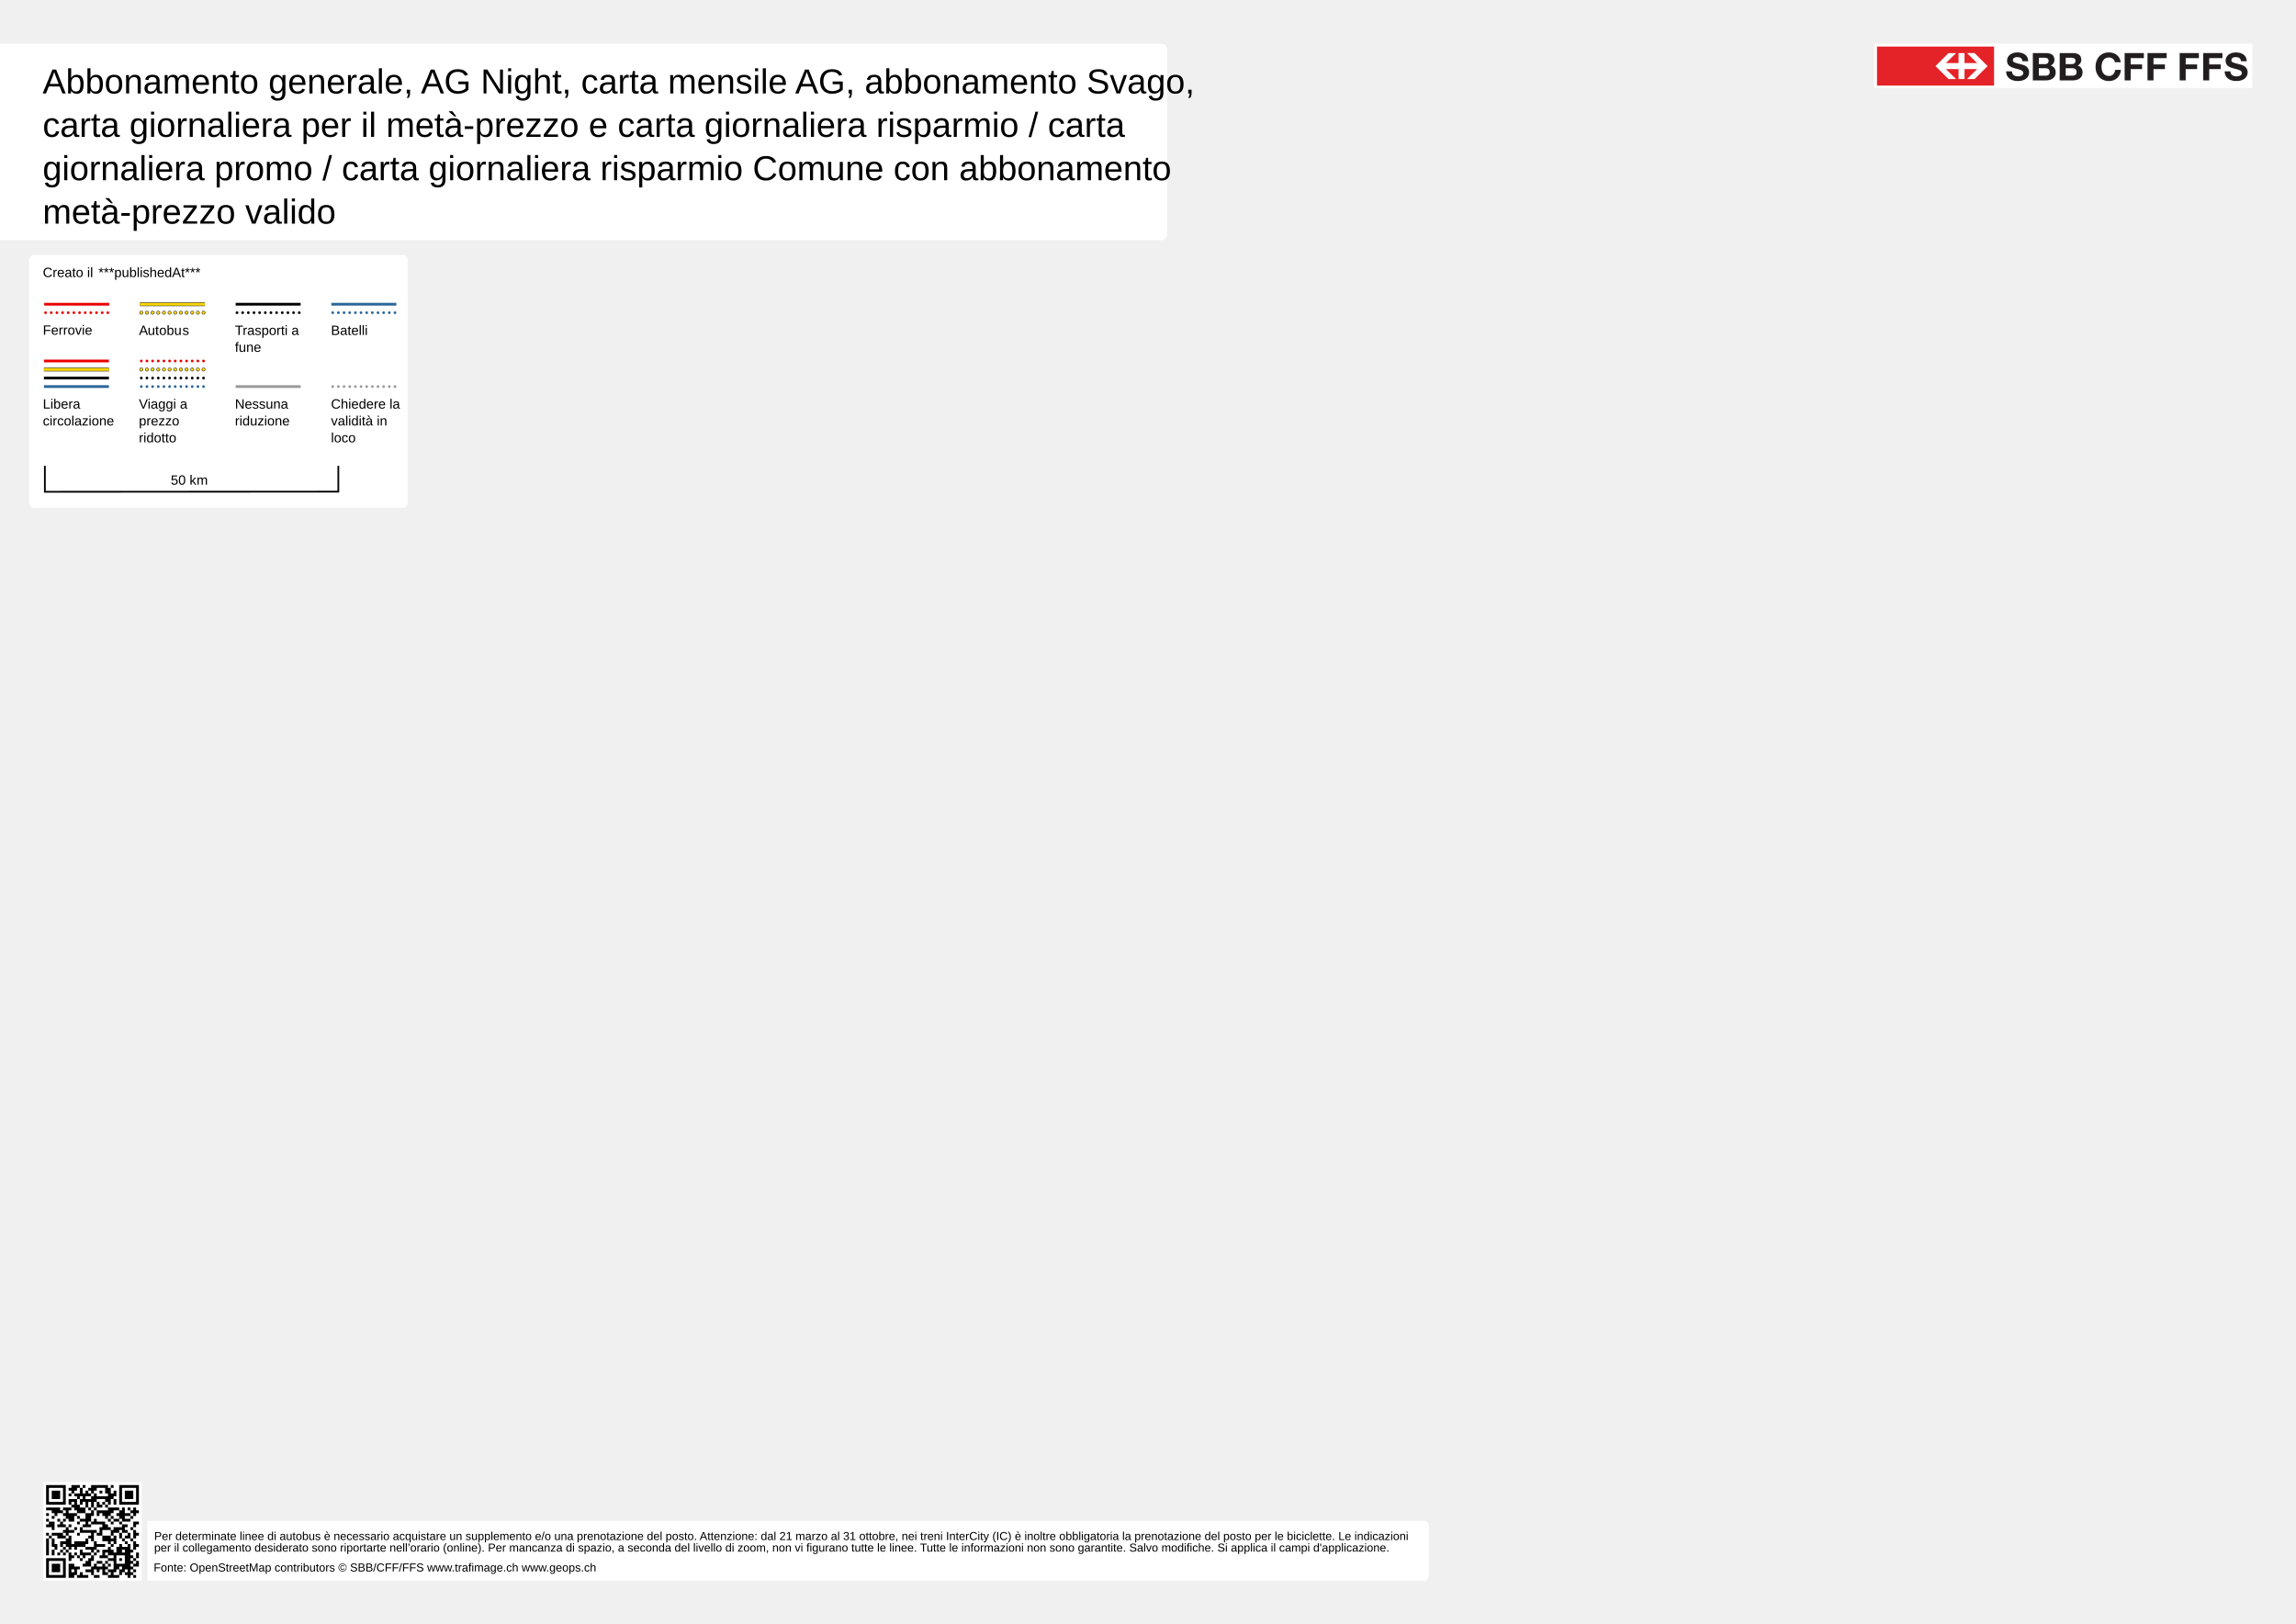
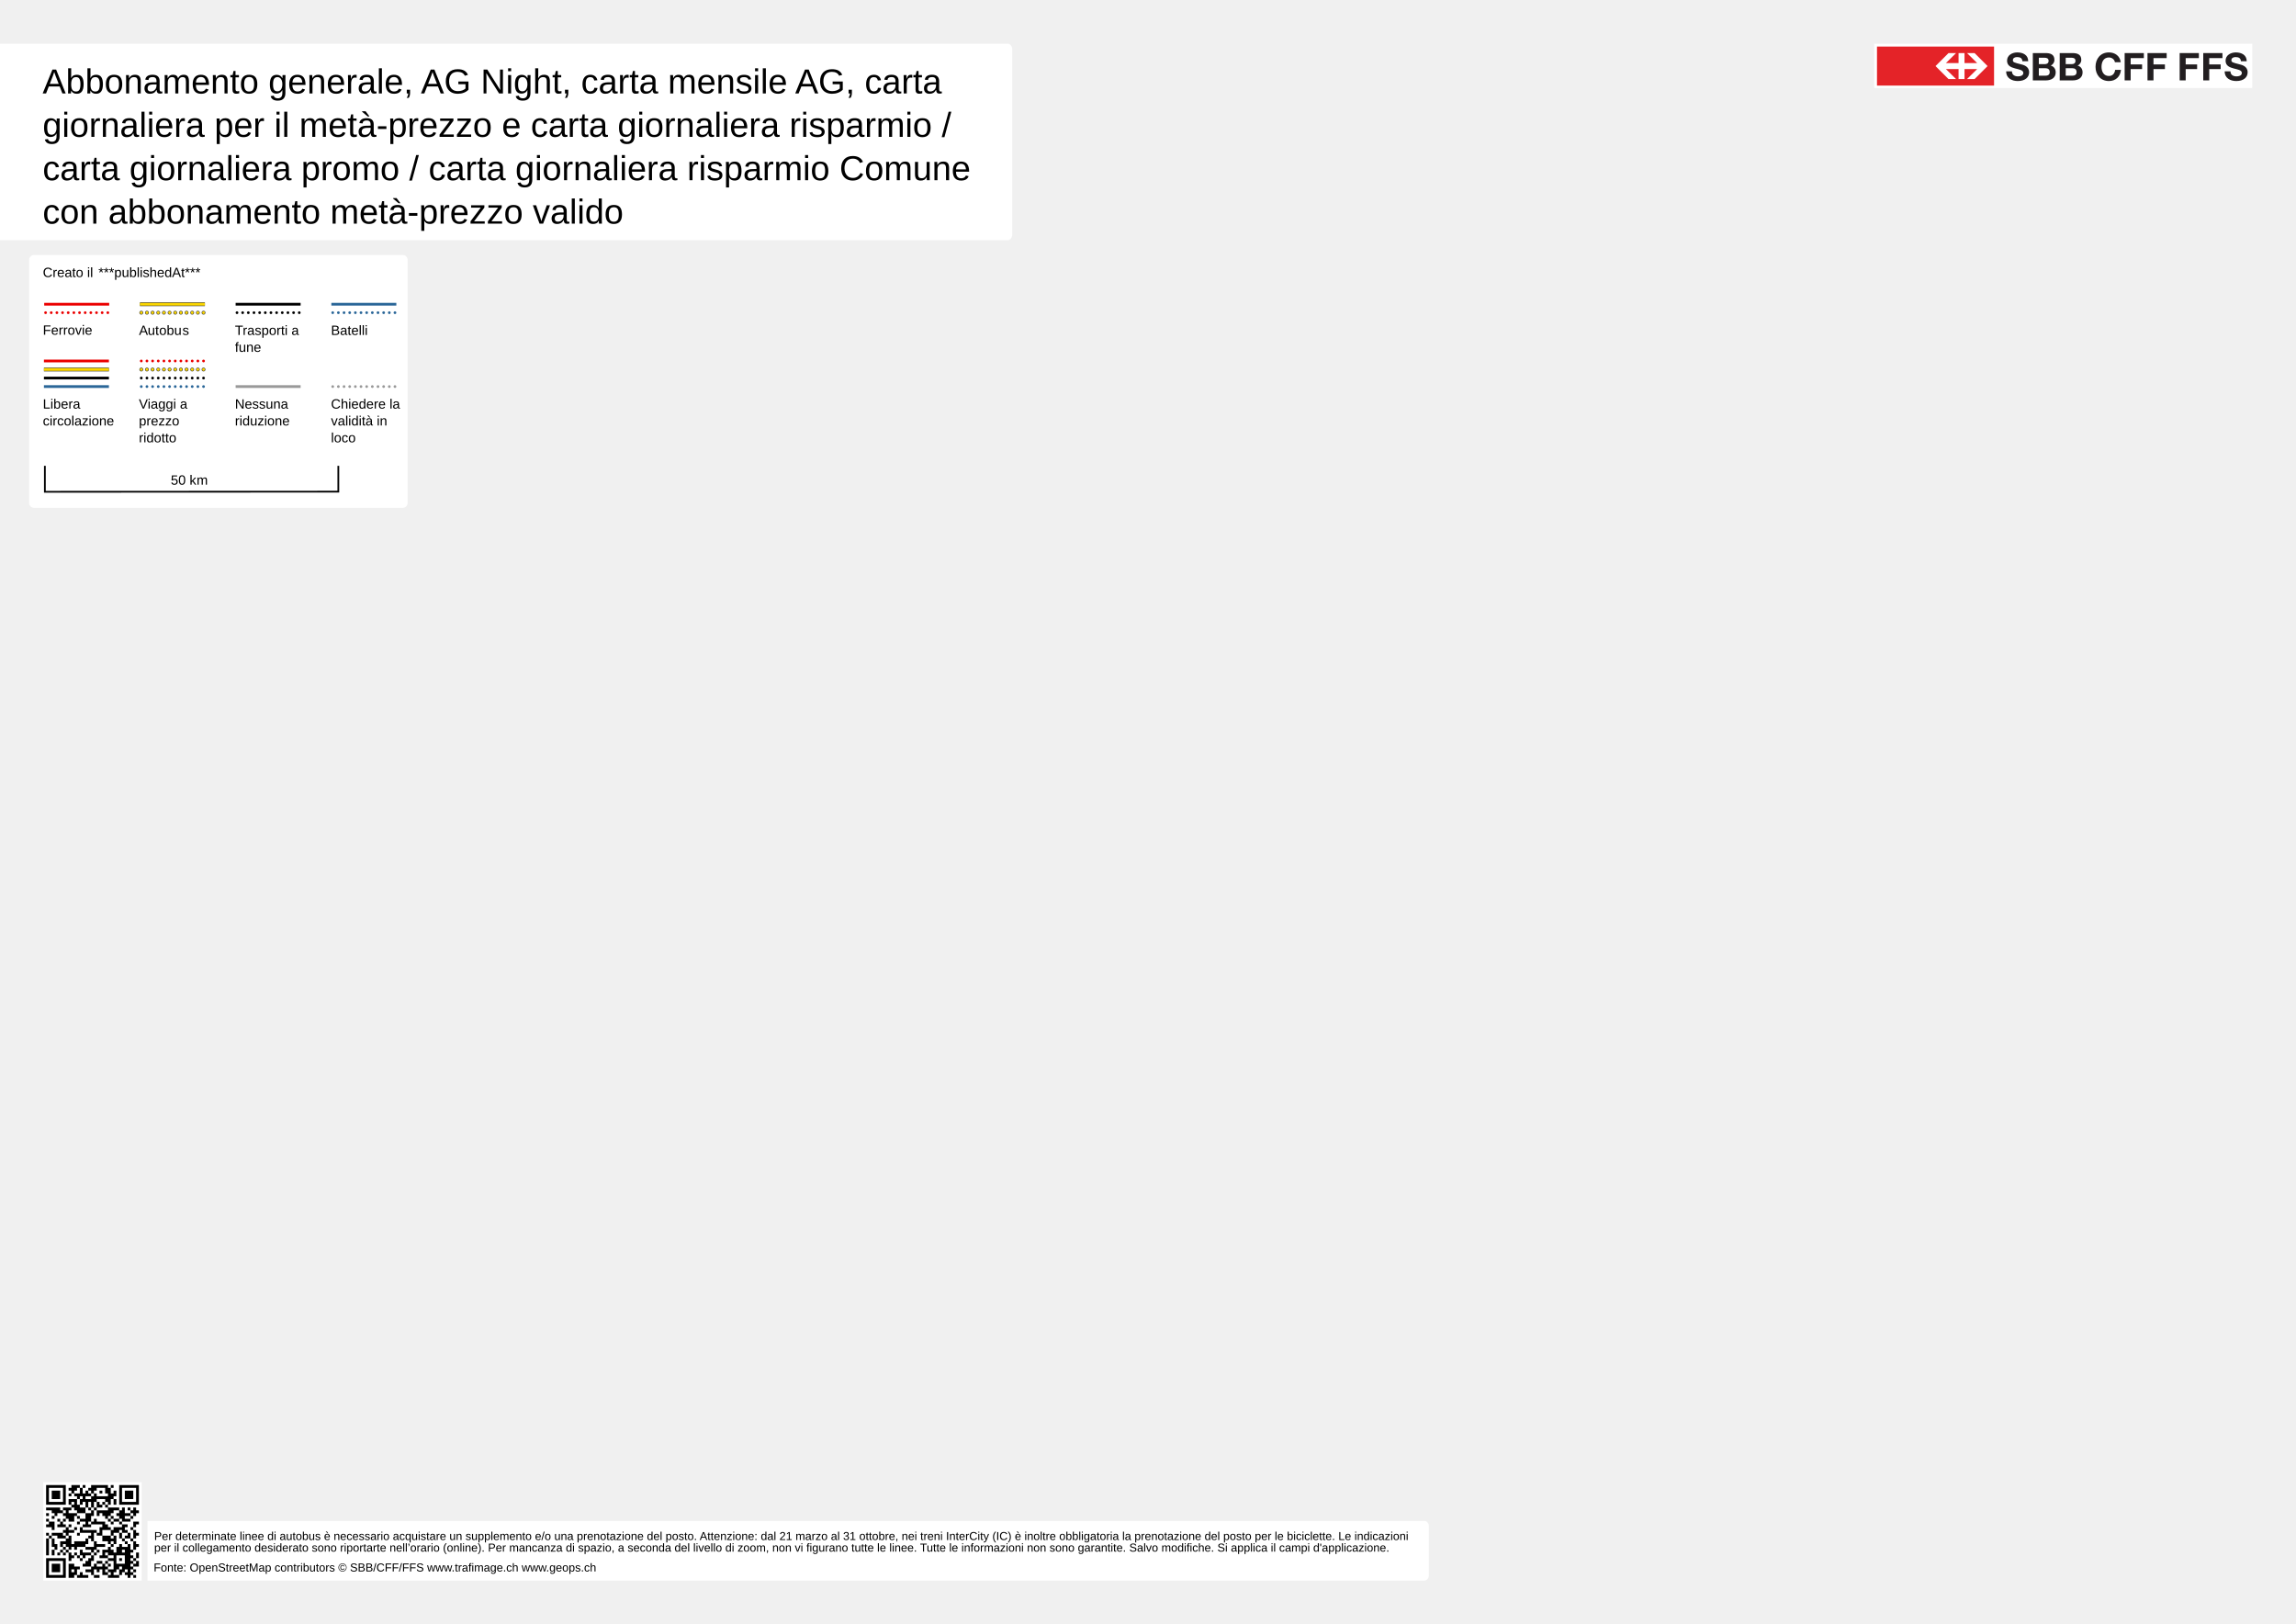
<svg xmlns="http://www.w3.org/2000/svg" id="a3" width="1587.402" height="297mm" version="1.1" viewBox="0 0 1190.551 841.89">
  <path id="rect2" d="M0 0h1190.551v841.89H0z" style="fill:none;stroke-width:0" />
  <g id="rand" transform="translate(1.85 .207)">
    <path id="rect1034" d="M74.627 788.31h662.082c1.3 0 2.353 1.224 2.353 2.735v25.487c0 1.51-1.053 2.736-2.353 2.736H74.627Z" style="fill:#fff;stroke-width:0" />
    <text id="text503" x="77.825" y="814.526" style="font-style:normal;font-variant:normal;font-weight:400;font-stretch:normal;font-size:6px;font-family:SBBWeb-Roman,&quot;SBB Web&quot;,Arial,&quot;SBB Web&quot;;-inkscape-font-specification:&quot;SBBWeb-Roman, SBB Web, Arial, SBB Web, Normal&quot;;font-variant-ligatures:normal;font-variant-caps:normal;font-variant-numeric:normal;font-variant-east-asian:normal">
      <tspan id="tspan7656" x="77.825" y="814.526">Fonte: OpenStreetMap contributors © SBB/CFF/FFS www.traﬁmage.ch www.geops.ch</tspan>
    </text>
    <text xml:space="preserve" id="text105827" x="78.083" y="798.215" style="font-style:normal;font-variant:normal;font-weight:400;font-stretch:normal;font-size:6px;line-height:1;font-family:SBBWeb-Roman,&quot;SBB Web&quot;,Arial,&quot;SBB Web&quot;;-inkscape-font-specification:&quot;SBBWeb-Roman, SBB Web, Arial, SBB Web, Normal&quot;;font-variant-ligatures:normal;font-variant-caps:normal;font-variant-numeric:normal;font-variant-east-asian:normal">
      <tspan id="tspan7630" x="78.083" y="798.215">Per determinate linee di autobus è necessario acquistare un supplemento e/o una prenotazione del posto. Attenzione: dal 21 marzo al 31 ottobre, nei treni InterCity (IC) è inoltre obbligatoria la prenotazione del posto per le biciclette. Le indicazioni</tspan>
      <tspan id="tspan7632" x="78.083" y="804.215">per il collegamento desiderato sono riportarte nell’orario (online). Per mancanza di spazio, a seconda del livello di zoom, non vi figurano tutte le linee. Tutte le informazioni non sono garantite. Salvo modifiche. Si applica il campi d'applicazione.</tspan>
    </text>
  </g>
  <g id="qr-code">
    <path id="rect23865" d="M22.453 768.451h51.024v51.024H22.453Z" style="fill:#fff;stroke-width:0" />
    <path id="path7664" d="M23.91 769.91h1.458v1.458H23.91Zm1.458 0h1.458v1.458h-1.458zm1.458 0h1.457v1.458h-1.457zm1.457 0h1.458v1.458h-1.458zm1.458 0H31.2v1.458h-1.46zm1.458 0h1.458v1.458h-1.458zm1.458 0h1.458v1.458h-1.458zm4.373 0h1.458v1.458H37.03zm1.458 0h1.458v1.458h-1.458zm1.458 0h1.457v1.458h-1.457zm2.915 0h1.458v1.458h-1.458zm4.374 0h1.457v1.458h-1.457zm1.457 0h1.458v1.458h-1.458zm1.458 0h1.458v1.458H50.15zm1.458 0h1.458v1.458h-1.458zm1.458 0h1.458v1.458h-1.458zm1.458 0h1.457v1.458h-1.457zm2.915 0h1.458v1.458h-1.458zm4.373 0h1.458v1.458h-1.458zm1.458 0h1.458v1.458H63.27zm1.458 0h1.458v1.458h-1.458Zm1.458 0h1.458v1.458h-1.458zm1.458 0H69.1v1.458h-1.457zm1.457 0h1.458v1.458h-1.458zm1.458 0h1.458v1.458h-1.458Zm-46.649 1.458h1.458v1.458H23.91Zm8.747 0h1.458v1.458h-1.458zm2.915 0h1.458v1.458h-1.458zm1.458 0h1.458v1.458H37.03zm1.458 0h1.458v1.458h-1.458zm2.915 0h1.458v1.458h-1.458zm4.374 0h1.458v1.458h-1.458zm1.458 0h1.457v1.458h-1.457zm1.457 0h1.458v1.458h-1.458zm5.832 0h1.457v1.458h-1.457zm1.457 0h1.458v1.458h-1.458zm5.831 0h1.458v1.458h-1.458zm8.747 0h1.458v1.458h-1.458Zm-46.649 1.458h1.458v1.457H23.91Zm2.916 0h1.457v1.457h-1.457zm1.457 0h1.458v1.457h-1.458zm1.458 0H31.2v1.457h-1.46zm2.916 0h1.458v1.457h-1.458zm4.373 0h1.458v1.457H37.03zm4.373 0h1.458v1.457h-1.458zm2.916 0h1.458v1.457h-1.458zm2.916 0h1.457v1.457h-1.457zm4.373 0h1.458v1.457h-1.458zm2.916 0h1.457v1.457h-1.457zm1.457 0h1.458v1.457h-1.458zm2.916 0h1.458v1.457h-1.458zm2.915 0h1.458v1.457h-1.458zm2.916 0h1.458v1.457h-1.458Zm1.458 0h1.458v1.457h-1.458zm1.458 0H69.1v1.457h-1.457zm2.915 0h1.458v1.457h-1.458Zm-46.649 1.457h1.458v1.458H23.91Zm2.916 0h1.457v1.458h-1.457zm1.457 0h1.458v1.458h-1.458zm1.458 0H31.2v1.458h-1.46zm2.916 0h1.458v1.458h-1.458zm2.915 0h1.458v1.458h-1.458zm2.916 0h1.458v1.458h-1.458zm1.458 0h1.457v1.458h-1.457zm1.457 0h1.458v1.458h-1.458zm1.458 0h1.458v1.458h-1.458zm1.458 0h1.458v1.458h-1.458zm1.458 0h1.458v1.458h-1.458zm2.915 0h1.458v1.458h-1.458zm7.29 0h1.457v1.458h-1.458zm1.457 0h1.458v1.458h-1.458zm1.458 0h1.458v1.458h-1.458zm2.915 0h1.458v1.458h-1.458zm2.916 0h1.458v1.458h-1.458Zm1.458 0h1.458v1.458h-1.458zm1.458 0H69.1v1.458h-1.457zm2.915 0h1.458v1.458h-1.458Zm-46.649 1.458h1.458v1.458H23.91Zm2.916 0h1.457v1.458h-1.457zm1.457 0h1.458v1.458h-1.458zm1.458 0H31.2v1.458h-1.46zm2.916 0h1.458v1.458h-1.458zm7.289 0h1.457v1.458h-1.457zm2.915 0h1.458v1.458h-1.458zm4.374 0h1.457v1.458h-1.457zm1.457 0h1.458v1.458h-1.458zm1.458 0h1.458v1.458H50.15zm1.458 0h1.458v1.458h-1.458zm1.458 0h1.458v1.458h-1.458zm1.458 0h1.457v1.458h-1.457zm1.457 0h1.458v1.458h-1.458zm1.458 0h1.458v1.458h-1.458zm4.373 0h1.458v1.458h-1.458zm2.916 0h1.458v1.458h-1.458Zm1.458 0h1.458v1.458h-1.458zm1.458 0H69.1v1.458h-1.457zm2.915 0h1.458v1.458h-1.458ZM23.91 777.2h1.458v1.458H23.91Zm8.747 0h1.458v1.458h-1.458zm2.915 0h1.458v1.458h-1.458zm1.458 0h1.458v1.458H37.03zm1.458 0h1.458v1.458h-1.458zm2.915 0h1.458v1.458h-1.458zm1.458 0h1.458v1.458h-1.458zm1.458 0h1.458v1.458h-1.458zm1.458 0h1.458v1.458h-1.458zm1.458 0h1.457v1.458h-1.457zm1.457 0h1.458v1.458h-1.458zm5.832 0h1.457v1.458h-1.457zm1.457 0h1.458v1.458h-1.458zm2.916 0h1.458v1.458h-1.458zm2.915 0h1.458v1.458h-1.458zm8.747 0h1.458v1.458h-1.458Zm-46.649 1.458h1.458v1.458H23.91Zm1.458 0h1.458v1.458h-1.458zm1.458 0h1.457v1.458h-1.457zm1.457 0h1.458v1.458h-1.458zm1.458 0H31.2v1.458h-1.46zm1.458 0h1.458v1.458h-1.458zm1.458 0h1.458v1.458h-1.458zm2.915 0h1.458v1.458h-1.458zm2.916 0h1.458v1.458h-1.458zm2.915 0h1.458v1.458h-1.458zm2.916 0h1.458v1.458h-1.458zm2.916 0h1.457v1.458h-1.457zm2.915 0h1.458v1.458H50.15zm2.916 0h1.458v1.458h-1.458zm2.915 0h1.458v1.458h-1.458zm2.916 0h1.458v1.458h-1.458zm2.915 0h1.458v1.458h-1.458zm1.458 0h1.458v1.458H63.27zm1.458 0h1.458v1.458h-1.458Zm1.458 0h1.458v1.458h-1.458zm1.458 0H69.1v1.458h-1.457zm1.457 0h1.458v1.458h-1.458zm1.458 0h1.458v1.458h-1.458zm-33.529 1.458h1.458v1.457H37.03zm1.458 0h1.458v1.457h-1.458zm1.458 0h1.457v1.457h-1.457zm4.373 0h1.458v1.457h-1.458zm2.916 0h1.457v1.457h-1.457zm2.915 0h1.458v1.457H50.15zm1.458 0h1.458v1.457h-1.458zm2.916 0h1.457v1.457h-1.457Zm-30.614 1.457h1.458v1.458H23.91Zm1.458 0h1.458v1.458h-1.458zm1.458 0h1.457v1.458h-1.457zm1.457 0h1.458v1.458h-1.458zm1.458 0H31.2v1.458h-1.46zm2.916 0h1.458v1.458h-1.458zm1.458 0h1.457v1.458h-1.457zm1.457 0h1.458v1.458h-1.458zm2.916 0h1.458v1.458h-1.458zm1.458 0h1.457v1.458h-1.457zm1.457 0h1.458v1.458h-1.458zm1.458 0h1.458v1.458h-1.458zm2.916 0h1.458v1.458h-1.458zm2.915 0h1.458v1.458h-1.458zm7.29 0h1.457v1.458h-1.458zm1.457 0h1.458v1.458h-1.458zm1.458 0h1.458v1.458h-1.458zm1.458 0h1.457v1.458h-1.457zm2.915 0h1.458v1.458H63.27zm2.916 0h1.458v1.458h-1.458zm2.915 0h1.458v1.458h-1.458zm-42.275 1.458h1.457v1.458h-1.457zm1.457 0h1.458v1.458h-1.458zm1.458 0H31.2v1.458h-1.46zm1.458 0h1.458v1.458h-1.458zm2.916 0h1.457v1.458h-1.457zm5.83 0h1.458v1.458h-1.457zm1.458 0h1.458v1.458h-1.458zm1.458 0h1.458v1.458h-1.458zm4.374 0h1.457v1.458h-1.457zm2.915 0h1.458v1.458H50.15zm1.458 0h1.458v1.458h-1.458zm1.458 0h1.458v1.458h-1.458zm1.458 0h1.457v1.458h-1.457zm1.457 0h1.458v1.458h-1.458zm1.458 0h1.458v1.458h-1.458zm4.373 0h1.458v1.458h-1.458zm1.458 0h1.458v1.458H63.27zm4.374 0H69.1v1.458h-1.457zm1.457 0h1.458v1.458h-1.458zm1.458 0h1.458v1.458h-1.458Zm-46.649 1.458h1.458v1.458H23.91Zm4.373 0h1.458v1.458h-1.458zm4.374 0h1.458v1.458h-1.458zm1.458 0h1.457v1.458h-1.457zm1.457 0h1.458v1.458h-1.458zm1.458 0h1.458v1.458H37.03zm1.458 0h1.458v1.458h-1.458zm5.831 0h1.458v1.458h-1.458zm1.458 0h1.458v1.458h-1.458zm1.458 0h1.457v1.458h-1.457zm2.915 0h1.458v1.458H50.15zm2.916 0h1.458v1.458h-1.458zm1.458 0h1.457v1.458h-1.457zm1.457 0h1.458v1.458h-1.458zm4.374 0h1.457v1.458h-1.457zm1.457 0h1.458v1.458h-1.458zm1.458 0h1.458v1.458H63.27zm1.458 0h1.458v1.458h-1.458Zm1.458 0h1.458v1.458h-1.458zm2.915 0h1.458v1.458h-1.458zm-42.275 1.458h1.457v1.457h-1.457zm7.289 0h1.457v1.457h-1.457zm1.457 0h1.458v1.457h-1.458zm1.458 0h1.458v1.457H37.03zm2.916 0h1.457v1.457h-1.457zm4.373 0h1.458v1.457h-1.458zm1.458 0h1.458v1.457h-1.458zm8.747 0h1.457v1.457h-1.457zm2.915 0h1.458v1.457h-1.458zm4.373 0h1.458v1.457h-1.458zm1.458 0h1.458v1.457H63.27zm4.374 0H69.1v1.457h-1.457Zm-43.734 1.457h1.458v1.458H23.91Zm5.831 0H31.2v1.458h-1.46zm2.916 0h1.458v1.458h-1.458zm2.915 0h1.458v1.458h-1.458zm1.458 0h1.458v1.458H37.03zm4.373 0h1.458v1.458h-1.458zm1.458 0h1.458v1.458h-1.458zm1.458 0h1.458v1.458h-1.458zm1.458 0h1.458v1.458h-1.458zm2.915 0h1.458v1.458h-1.458zm7.29 0h1.457v1.458h-1.458zm2.915 0h1.458v1.458h-1.458zm1.458 0h1.457v1.458h-1.457zm2.915 0h1.458v1.458H63.27zm1.458 0h1.458v1.458h-1.458Zm1.458 0h1.458v1.458h-1.458zm-40.818 1.458h1.458v1.458h-1.458zm1.458 0h1.457v1.458h-1.457zm4.373 0h1.458v1.458h-1.458zm8.747 0h1.457v1.458h-1.457zm4.373 0h1.458v1.458h-1.458zm2.916 0h1.457v1.458h-1.457zm1.457 0h1.458v1.458h-1.458zm1.458 0h1.458v1.458H50.15zm1.458 0h1.458v1.458h-1.458zm1.458 0h1.458v1.458h-1.458zm4.373 0h1.458v1.458h-1.458zm4.373 0h1.458v1.458h-1.458zm7.29 0h1.457v1.458h-1.458zm1.457 0h1.458v1.458h-1.458ZM23.91 790.32h1.458v1.458H23.91Zm1.458 0h1.458v1.458h-1.458zm1.458 0h1.457v1.458h-1.457zm2.915 0H31.2v1.458h-1.46zm1.458 0h1.458v1.458h-1.458zm1.458 0h1.458v1.458h-1.458zm2.915 0h1.458v1.458h-1.458zm7.29 0h1.457v1.458h-1.458zm1.457 0h1.458v1.458h-1.458zm1.458 0h1.458v1.458h-1.458zm7.289 0h1.458v1.458h-1.458zm1.458 0h1.457v1.458h-1.457zm8.746 0h1.458v1.458H63.27zm1.458 0h1.458v1.458h-1.458Zm4.373 0h1.458v1.458h-1.458zm-42.275 1.458h1.457v1.458h-1.457zm7.289 0h1.457v1.458h-1.457zm4.373 0h1.458v1.458h-1.458zm2.915 0h1.458v1.458h-1.458zm10.205 0h1.458v1.458h-1.458zm1.458 0h1.458v1.458h-1.458zm1.458 0h1.457v1.458h-1.457zm1.457 0h1.458v1.458h-1.458zm2.916 0h1.458v1.458h-1.458zm1.458 0h1.457v1.458h-1.457zm1.457 0h1.458v1.458h-1.458zm1.458 0h1.458v1.458H63.27zm4.374 0H69.1v1.458h-1.457zm-34.987 1.458h1.458v1.457h-1.458zm1.458 0h1.457v1.457h-1.457zm1.457 0h1.458v1.457h-1.458zm1.458 0h1.458v1.457H37.03zm4.373 0h1.458v1.457h-1.458zm1.458 0h1.458v1.457h-1.458zm1.458 0h1.458v1.457h-1.458zm1.458 0h1.458v1.457h-1.458zm1.458 0h1.457v1.457h-1.457zm1.457 0h1.458v1.457h-1.458zm2.916 0h1.458v1.457h-1.458zm5.831 0h1.458v1.457h-1.458zm1.458 0h1.458v1.457h-1.458zm1.458 0h1.457v1.457h-1.457zm2.915 0h1.458v1.457H63.27zm1.458 0h1.458v1.457h-1.458Zm4.373 0h1.458v1.457h-1.458Zm-45.191 1.457h1.458v1.458H23.91Zm2.916 0h1.457v1.458h-1.457zm1.457 0h1.458v1.458h-1.458zm1.458 0H31.2v1.458h-1.46zm1.458 0h1.458v1.458h-1.458zm2.916 0h1.457v1.458h-1.457zm5.83 0h1.458v1.458h-1.457zm7.29 0h1.457v1.458h-1.457zm2.915 0h1.458v1.458H50.15zm1.458 0h1.458v1.458h-1.458zm5.831 0h1.458v1.458h-1.458zm4.373 0h1.458v1.458h-1.458zm4.374 0h1.458v1.458h-1.458zm2.915 0h1.458v1.458h-1.458zm1.458 0h1.458v1.458h-1.458zm-45.191 1.458h1.458v1.458h-1.458zm4.373 0H31.2v1.458h-1.46zm1.458 0h1.458v1.458h-1.458zm1.458 0h1.458v1.458h-1.458zm2.915 0h1.458v1.458h-1.458zm10.205 0h1.458v1.458h-1.458zm1.458 0h1.457v1.458h-1.457zm5.83 0h1.459v1.458h-1.458zm1.459 0h1.457v1.458h-1.457zm1.457 0h1.458v1.458h-1.458zm2.916 0h1.458v1.458h-1.458zm2.915 0h1.458v1.458h-1.458zm2.916 0h1.458v1.458h-1.458Zm1.458 0h1.458v1.458h-1.458zm2.915 0h1.458v1.458h-1.458Zm-45.191 1.458h1.458v1.458H23.91Zm2.916 0h1.457v1.458h-1.457zm7.289 0h1.457v1.458h-1.457zm1.457 0h1.458v1.458h-1.458zm8.747 0h1.458v1.458h-1.458zm2.916 0h1.457v1.458h-1.457zm5.83 0h1.459v1.458h-1.458zm1.459 0h1.457v1.458h-1.457zm1.457 0h1.458v1.458h-1.458zm1.458 0h1.458v1.458h-1.458zm1.458 0h1.458v1.458h-1.458zm4.373 0h1.458v1.458H63.27zm4.374 0H69.1v1.458h-1.457Zm-43.734 1.458h1.458v1.458H23.91Zm2.916 0h1.457v1.458h-1.457zm4.373 0h1.458v1.458h-1.458zm1.458 0h1.458v1.458h-1.458zm1.458 0h1.457v1.458h-1.457zm1.457 0h1.458v1.458h-1.458zm2.916 0h1.458v1.458h-1.458zm1.458 0h1.457v1.458h-1.457zm1.457 0h1.458v1.458h-1.458zm1.458 0h1.458v1.458h-1.458zm1.458 0h1.458v1.458h-1.458zm4.373 0h1.458v1.458h-1.458zm7.29 0h1.457v1.458h-1.458zm2.915 0h1.458v1.458h-1.458zm5.831 0h1.458v1.458h-1.458Zm4.373 0h1.458v1.458h-1.458Zm-45.191 1.458h1.458v1.457H23.91Zm2.916 0h1.457v1.457h-1.457zm1.457 0h1.458v1.457h-1.458zm2.916 0h1.458v1.457h-1.458zm2.916 0h1.457v1.457h-1.457zm1.457 0h1.458v1.457h-1.458zm1.458 0h1.458v1.457H37.03zm1.458 0h1.458v1.457h-1.458zm1.458 0h1.457v1.457h-1.457zm1.457 0h1.458v1.457h-1.458zm1.458 0h1.458v1.457h-1.458zm5.831 0h1.458v1.457h-1.458zm1.458 0h1.458v1.457H50.15zm1.458 0h1.458v1.457h-1.458zm1.458 0h1.458v1.457h-1.458zm4.373 0h1.458v1.457h-1.458zm4.373 0h1.458v1.457h-1.458zm4.374 0h1.458v1.457h-1.458zm2.915 0h1.458v1.457h-1.458zm1.458 0h1.458v1.457h-1.458ZM23.91 801.98h1.458v1.458H23.91Zm4.373 0h1.458v1.458h-1.458zm4.374 0h1.458v1.458h-1.458zm2.915 0h1.458v1.458h-1.458zm2.916 0h1.458v1.458h-1.458zm5.831 0h1.458v1.458h-1.458zm1.458 0h1.458v1.458h-1.458zm1.458 0h1.457v1.458h-1.457zm1.457 0h1.458v1.458h-1.458zm7.29 0h1.457v1.458h-1.458zm4.373 0h1.457v1.458h-1.457zm1.457 0h1.458v1.458h-1.458zm1.458 0h1.458v1.458H63.27zm1.458 0h1.458v1.458h-1.458Zm1.458 0h1.458v1.458h-1.458zm2.915 0h1.458v1.458h-1.458Zm-45.191 1.46h1.458v1.458H23.91Zm2.916 0h1.457v1.458h-1.457zm4.373 0h1.458v1.458h-1.458zm2.916 0h1.457v1.458h-1.457zm7.288 0h1.458v1.458h-1.458zm5.832 0h1.457v1.458h-1.457zm2.915 0h1.458v1.458H50.15zm2.916 0h1.458v1.458h-1.458zm1.458 0h1.457v1.458h-1.457zm1.457 0h1.458v1.458h-1.458zm1.458 0h1.458v1.458h-1.458zm2.916 0h1.457v1.458h-1.457zm1.457 0h1.458v1.458h-1.458zm2.916 0h1.458v1.458h-1.458Zm1.458 0h1.458v1.458h-1.458zm1.458 0H69.1v1.458h-1.457Zm-43.734 1.458h1.458v1.458H23.91Zm2.916 0h1.457v1.458h-1.457zm2.915 0H31.2v1.458h-1.46zm2.916 0h1.458v1.458h-1.458zm2.915 0h1.458v1.458h-1.458zm2.916 0h1.458v1.458h-1.458zm2.915 0h1.458v1.458h-1.458zm1.458 0h1.458v1.458h-1.458zm1.458 0h1.458v1.458h-1.458zm1.458 0h1.458v1.458h-1.458zm2.915 0h1.458v1.458h-1.458zm4.374 0h1.458v1.458h-1.458zm2.915 0h1.458v1.458h-1.458zm1.458 0h1.458v1.458h-1.458zm1.458 0h1.458v1.458h-1.458zm1.458 0h1.457v1.458h-1.457zm1.457 0h1.458v1.458h-1.458zm1.458 0h1.458v1.458H63.27zm1.458 0h1.458v1.458h-1.458Zm1.458 0h1.458v1.458h-1.458zm4.373 0h1.458v1.458h-1.458zm-34.987 1.458h1.458v1.457h-1.458zm1.458 0h1.458v1.457H37.03zm2.916 0h1.457v1.457h-1.457zm2.915 0h1.458v1.457h-1.458zm4.374 0h1.457v1.457h-1.457zm4.373 0h1.458v1.457h-1.458zm1.458 0h1.458v1.457h-1.458zm1.458 0h1.457v1.457h-1.457zm4.373 0h1.458v1.457h-1.458zm5.831 0h1.458v1.457h-1.458Zm1.458 0h1.458v1.457h-1.458zm1.458 0H69.1v1.457h-1.457zm2.915 0h1.458v1.457h-1.458Zm-46.649 1.457h1.458v1.458H23.91Zm1.458 0h1.458v1.458h-1.458zm1.458 0h1.457v1.458h-1.457zm1.457 0h1.458v1.458h-1.458zm1.458 0H31.2v1.458h-1.46zm1.458 0h1.458v1.458h-1.458zm1.458 0h1.458v1.458h-1.458zm2.915 0h1.458v1.458h-1.458zm5.831 0h1.458v1.458h-1.458zm4.374 0h1.458v1.458h-1.458zm1.458 0h1.457v1.458h-1.457zm8.746 0h1.458v1.458h-1.458zm1.458 0h1.458v1.458h-1.458zm1.458 0h1.458v1.458h-1.458zm2.915 0h1.458v1.458h-1.458zm2.916 0h1.458v1.458h-1.458Zm1.458 0h1.458v1.458h-1.458zm2.915 0h1.458v1.458h-1.458ZM23.91 809.27h1.458v1.458H23.91Zm8.747 0h1.458v1.458h-1.458zm11.662 0h1.458v1.458h-1.458zm1.458 0h1.458v1.458h-1.458zm4.373 0h1.458v1.458H50.15zm1.458 0h1.458v1.458h-1.458zm2.916 0h1.457v1.458h-1.457zm4.373 0h1.458v1.458h-1.458zm5.831 0h1.458v1.458h-1.458Zm1.458 0h1.458v1.458h-1.458zm1.458 0H69.1v1.458h-1.457zm2.915 0h1.458v1.458h-1.458Zm-46.649 1.458h1.458v1.458H23.91Zm2.916 0h1.457v1.458h-1.457zm1.457 0h1.458v1.458h-1.458zm1.458 0H31.2v1.458h-1.46zm2.916 0h1.458v1.458h-1.458zm2.915 0h1.458v1.458h-1.458zm1.458 0h1.458v1.458H37.03zm5.831 0h1.458v1.458h-1.458zm1.458 0h1.458v1.458h-1.458zm1.458 0h1.458v1.458h-1.458zm2.915 0h1.458v1.458h-1.458zm4.374 0h1.458v1.458h-1.458zm2.915 0h1.458v1.458h-1.458zm2.916 0h1.458v1.458h-1.458zm1.458 0h1.457v1.458h-1.457zm1.457 0h1.458v1.458h-1.458zm1.458 0h1.458v1.458H63.27zm1.458 0h1.458v1.458h-1.458Zm1.458 0h1.458v1.458h-1.458zm2.915 0h1.458v1.458h-1.458zm1.458 0h1.458v1.458h-1.458Zm-46.649 1.458h1.458v1.458H23.91Zm2.916 0h1.457v1.458h-1.457zm1.457 0h1.458v1.458h-1.458zm1.458 0H31.2v1.458h-1.46zm2.916 0h1.458v1.458h-1.458zm2.915 0h1.458v1.458h-1.458zm1.458 0h1.458v1.458H37.03zm1.458 0h1.458v1.458h-1.458zm1.458 0h1.457v1.458h-1.457zm7.289 0h1.457v1.458h-1.457zm1.457 0h1.458v1.458h-1.458zm1.458 0h1.458v1.458H50.15zm1.458 0h1.458v1.458h-1.458zm1.458 0h1.458v1.458h-1.458zm1.458 0h1.457v1.458h-1.457zm4.373 0h1.458v1.458h-1.458zm1.458 0h1.457v1.458h-1.457zm2.915 0h1.458v1.458H63.27zm1.458 0h1.458v1.458h-1.458Zm1.458 0h1.458v1.458h-1.458zm1.458 0H69.1v1.458h-1.457Zm-43.734 1.458h1.458v1.457H23.91Zm2.916 0h1.457v1.457h-1.457zm1.457 0h1.458v1.457h-1.458zm1.458 0H31.2v1.457h-1.46zm2.916 0h1.458v1.457h-1.458zm2.915 0h1.458v1.457h-1.458zm2.916 0h1.458v1.457h-1.458zm5.831 0h1.458v1.457h-1.458zm1.458 0h1.458v1.457h-1.458zm1.458 0h1.457v1.457h-1.457zm2.915 0h1.458v1.457H50.15zm2.916 0h1.458v1.457h-1.458zm2.915 0h1.458v1.457h-1.458zm1.458 0h1.458v1.457h-1.458zm1.458 0h1.458v1.457h-1.458zm2.915 0h1.458v1.457h-1.458zm1.458 0h1.458v1.457H63.27zm2.916 0h1.458v1.457h-1.458zm2.915 0h1.458v1.457h-1.458ZM23.91 815.1h1.458v1.458H23.91Zm8.747 0h1.458v1.458h-1.458zm2.915 0h1.458v1.458h-1.458zm1.458 0h1.458v1.458H37.03zm1.458 0h1.458v1.458h-1.458zm2.915 0h1.458v1.458h-1.458zm5.832 0h1.457v1.458h-1.457zm5.83 0h1.459v1.458h-1.458zm1.459 0h1.457v1.458h-1.457zm2.915 0h1.458v1.458h-1.458zm4.373 0h1.458v1.458h-1.458zm2.916 0h1.458v1.458h-1.458Zm1.458 0h1.458v1.458h-1.458zm1.458 0H69.1v1.458h-1.457Zm-43.734 1.46h1.458v1.458H23.91Zm1.458 0h1.458v1.458h-1.458zm1.458 0h1.457v1.458h-1.457zm1.457 0h1.458v1.458h-1.458zm1.458 0H31.2v1.458h-1.46zm1.458 0h1.458v1.458h-1.458zm1.458 0h1.458v1.458h-1.458zm2.915 0h1.458v1.458h-1.458zm1.458 0h1.458v1.458H37.03zm2.916 0h1.457v1.458h-1.457zm1.457 0h1.458v1.458h-1.458zm1.458 0h1.458v1.458h-1.458zm1.458 0h1.458v1.458h-1.458zm4.373 0h1.458v1.458h-1.458zm1.458 0h1.458v1.458H50.15zm5.831 0h1.458v1.458h-1.458zm1.458 0h1.458v1.458h-1.458zm1.458 0h1.458v1.458h-1.458zm1.458 0h1.457v1.458h-1.457zm5.83 0h1.459v1.458h-1.458zm2.916 0h1.458v1.458h-1.458z" style="fill:#000;stroke-width:.208" />
  </g>
  <g id="sbb">
    <path id="rect22814" d="M971.83 22.677h196.044v22.94H971.83z" style="fill:#fff;stroke-width:0" />
    <path id="rect397399" d="M973.281 23.927h192.107v20.659H973.281z" style="fill:#fff;stroke-width:0" />
    <path id="path2879" d="M973.28 44.374h60.703V24.139h-60.702v20.235Z" style="fill:#e42328;stroke-width:0" />
    <path id="path2881" d="M1009.012 32.708h6.564v-5.196h3.091v5.196h6.563l-5.28-5.196h3.918l6.745 6.745-6.745 6.744h-3.92l5.28-5.196h-6.56v5.196h-3.093v-5.196h-6.563l5.28 5.196h-3.916l-6.744-6.744 6.744-6.745h3.917" style="fill:#fff;stroke-width:0" />
    <path id="path2883" d="M1040.247 36.972c-.039 3.492 2.896 5.04 6.03 5.04 3.848 0 5.891-1.944 5.891-4.543 0-3.212-3.173-3.867-4.205-4.123-3.55-.913-4.224-1.052-4.224-2.142 0-1.19 1.15-1.606 2.143-1.606 1.488 0 2.698.435 2.796 2.143h3.015c0-3.273-2.717-4.561-5.672-4.561-2.559 0-5.296 1.388-5.296 4.285 0 2.658 2.122 3.471 4.226 4.026 2.082.554 4.203.813 4.203 2.339 0 1.448-1.666 1.766-2.757 1.766-1.666 0-3.133-.735-3.133-2.62" style="fill:#221e20;stroke-width:0" />
    <path id="path2885" d="M1057.203 29.933h2.915c1.11 0 2.143.277 2.143 1.626 0 1.19-.814 1.686-1.904 1.686h-3.154v-3.312Zm-3.113 11.741h6.861c2.559 0 5-1.23 5-4.106 0-1.764-.875-3.094-2.6-3.59a3.106 3.106 0 0 0 1.926-2.956c0-2.637-1.826-3.51-4.524-3.51h-6.663v14.162Zm3.113-6.307h3.39c1.329 0 2.241.576 2.241 2.023 0 1.467-1.07 1.865-2.3 1.865h-3.33" style="fill:#221e20;fill-rule:evenodd;stroke-width:0" />
    <path id="path2887" d="M1071.14 29.933h2.916c1.11 0 2.142.277 2.142 1.626 0 1.19-.813 1.686-1.904 1.686h-3.154v-3.312Zm-3.113 11.741h6.861c2.56 0 4.998-1.23 4.998-4.106 0-1.764-.872-3.094-2.598-3.59a3.106 3.106 0 0 0 1.924-2.956c0-2.637-1.824-3.51-4.522-3.51h-6.663v14.162Zm3.115-6.307h3.39c1.33 0 2.242.576 2.242 2.023 0 1.467-1.07 1.865-2.3 1.865h-3.331" style="fill:#221e20;fill-rule:evenodd;stroke-width:0" />
    <path id="path2889" d="M1099.666 32.272c-.377-3.272-2.994-5.096-6.108-5.096-4.384 0-6.96 3.273-6.96 7.477 0 4.086 2.576 7.358 6.96 7.358 3.471 0 5.91-2.26 6.227-5.792h-3.016c-.237 1.865-1.308 3.173-3.211 3.173-2.796 0-3.849-2.38-3.849-4.74 0-2.479 1.053-4.86 3.849-4.86 1.546 0 2.896 1.071 3.094 2.479" style="fill:#221e20;stroke-width:0" />
    <path id="path2891" d="M1101.702 41.674h3.114v-5.851h5.93v-2.42h-5.93v-3.272h6.842v-2.617h-9.956" style="fill:#221e20;stroke-width:0" />
    <path id="path2893" d="M1113.551 41.674h3.105v-5.851h5.924v-2.42h-5.926v-3.272h6.835v-2.617h-9.938" style="fill:#221e20;stroke-width:0" />
    <path id="path2895" d="M1130.233 41.674h3.122v-5.851h5.924v-2.42h-5.924v-3.272h6.834v-2.617h-9.955" style="fill:#221e20;stroke-width:0" />
    <path id="path2897" d="M1142.457 41.674h3.104v-5.851h5.924v-2.42h-5.924v-3.272h6.852v-2.617h-9.957" style="fill:#221e20;stroke-width:0" />
    <path id="path2899" d="M1153.554 36.972c-.035 3.492 2.89 5.04 6.031 5.04 3.854 0 5.889-1.944 5.889-4.543 0-3.212-3.177-3.867-4.194-4.123-3.55-.913-4.228-1.052-4.228-2.142 0-1.19 1.141-1.606 2.142-1.606 1.48 0 2.695.435 2.801 2.143h2.998c0-3.273-2.712-4.561-5.656-4.561-2.57 0-5.3 1.388-5.3 4.285 0 2.658 2.124 3.471 4.23 4.026 2.07.554 4.193.813 4.193 2.339 0 1.448-1.66 1.766-2.748 1.766-1.678 0-3.14-.735-3.14-2.62" style="fill:#221e20;stroke-width:0" />
  </g>
  <g id="title">
-     <path id="path523" d="M-.224 22.677h602.813c1.446 0 2.62 1.346 2.62 3.004v95.824c0 1.657-1.174 3.004-2.621 3.004H-.224Z" style="fill:#fff;stroke-width:0" />
+     <path id="path523" d="M-.224 22.677h522.825c1.254 0 2.272 1.346 2.272 3.004v95.824c0 1.657-1.018 3.004-2.273 3.004H-.224Z" style="fill:#fff;stroke-width:0" />
    <text id="text745" x="22.102" y="48.444" style="font-style:normal;font-variant:normal;font-weight:400;font-stretch:normal;font-size:18px;font-family:SBBWeb-Light,&quot;SBB Web&quot;,Arial,&quot;SBB Web&quot;;-inkscape-font-specification:&quot;SBBWeb-Light, SBB Web, Arial, SBB Web, Normal&quot;;font-variant-ligatures:normal;font-variant-caps:normal;font-variant-numeric:normal;font-variant-east-asian:normal;isolation:isolate">
-       <tspan id="tspan17781" x="22.102" y="48.444">Abbonamento generale, AG Night, carta mensile AG, abbonamento Svago,</tspan>
-       <tspan id="tspan17783" x="22.102" y="70.944">carta giornaliera per il metà-prezzo e carta giornaliera risparmio / carta</tspan>
-       <tspan id="tspan17785" x="22.102" y="93.444">giornaliera promo / carta giornaliera risparmio Comune con abbonamento</tspan>
-       <tspan id="tspan17787" x="22.102" y="115.944">metà-prezzo valido</tspan>
+       <tspan id="tspan450" x="22.102" y="48.444">Abbonamento generale, AG Night, carta mensile AG, carta</tspan>
+       <tspan id="tspan452" x="22.102" y="70.944">giornaliera per il metà-prezzo e carta giornaliera risparmio /</tspan>
+       <tspan id="tspan454" x="22.102" y="93.444">carta giornaliera promo / carta giornaliera risparmio Comune</tspan>
+       <tspan id="tspan456" x="22.102" y="115.944">con abbonamento metà-prezzo valido</tspan>
    </text>
  </g>
  <g id="legend" transform="translate(0 15)">
    <rect id="rect426128-0-8-3-9-2" width="196.237" height="131.095" x="15.117" y="117.193" rx="2.551" ry="2.551" style="fill:#fff;stroke-width:0" />
    <g id="scaleline">
      <path id="rect2491" d="M22.815 226.519h135.509v13.898H22.815Z" style="fill:#fff;stroke-width:0" />
      <g id="text2343" style="isolation:isolate">
        <text id="text756" style="font-size:7px;font-family:SBBWeb-Roman,&quot;SBB Web&quot;,Arial,&quot;SBB Web&quot;;isolation:isolate" transform="translate(88.55 236.294)">
          <tspan id="tspan750" x="0" y="0">50</tspan>
          <tspan id="tspan752" x="9.731" y="0" style="letter-spacing:.003em">k</tspan>
          <tspan id="tspan754" x="13.388" y="0">m</tspan>
        </text>
      </g>
      <path id="path1881" d="M175.435 226.52v13.371l-152.168.074V226.52" style="fill:none;stroke:#000;stroke-width:.903px;stroke-miterlimit:3" />
    </g>
    <g id="g777">
      <text id="text763" style="font-style:normal;font-variant:normal;font-weight:400;font-stretch:normal;font-size:7px;font-family:SBBWeb-Roman,&quot;SBB Web&quot;,Arial,&quot;SBB Web&quot;;-inkscape-font-specification:&quot;SBBWeb-Roman, SBB Web, Arial, SBB Web, Normal&quot;;font-variant-ligatures:normal;font-variant-caps:normal;font-variant-numeric:normal;font-variant-east-asian:normal;isolation:isolate" transform="translate(22.21 158.543)">
        <tspan id="tspan7548" x="0" y="0">Ferrovie</tspan>
      </text>
      <g id="g775">
        <path id="line765" d="M23.628 142.724h32.28" style="fill:none;stroke:#eb0000;stroke-width:1.417px;stroke-linecap:square;stroke-miterlimit:3" />
        <g id="g773">
          <path id="line767" d="M23.628 147.113v0" style="fill:none;stroke:#eb0000;stroke-width:1.417px;stroke-linecap:round;stroke-miterlimit:3" />
          <path id="line769" d="M26.563 147.113H54.44" style="fill:none;stroke:#eb0000;stroke-width:1.417px;stroke-linecap:round;stroke-miterlimit:3;stroke-dasharray:0,0,0,2.934" />
          <path id="line771" d="M55.908 147.113v0" style="fill:none;stroke:#eb0000;stroke-width:1.417px;stroke-linecap:round;stroke-miterlimit:3" />
        </g>
      </g>
    </g>
    <g id="g795">
      <text id="text781" style="font-style:normal;font-variant:normal;font-weight:400;font-stretch:normal;font-size:7px;font-family:SBBWeb-Roman,&quot;SBB Web&quot;,Arial,&quot;SBB Web&quot;;-inkscape-font-specification:&quot;SBBWeb-Roman, SBB Web, Arial, SBB Web, Normal&quot;;font-variant-ligatures:normal;font-variant-caps:normal;font-variant-numeric:normal;font-variant-east-asian:normal;isolation:isolate" transform="translate(121.817 158.665)">
        <tspan id="tspan1122" x="0" y="0">Trasporti a</tspan>
        <tspan id="tspan1124" x="0" y="8.75">fune</tspan>
      </text>
      <g id="g793">
        <path id="line783" d="M122.891 142.724h32.279" style="fill:none;stroke:#000;stroke-width:1.417px;stroke-linecap:square;stroke-miterlimit:3" />
        <g id="g791">
          <path id="line785" d="M122.891 147.113v0" style="fill:none;stroke:#000;stroke-width:1.417px;stroke-linecap:round;stroke-miterlimit:3" />
          <path id="line787" d="M125.825 147.113h27.878" style="fill:none;stroke:#000;stroke-width:1.417px;stroke-linecap:round;stroke-miterlimit:3;stroke-dasharray:0,0,0,2.934" />
          <path id="line789" d="M155.17 147.113v0" style="fill:none;stroke:#000;stroke-width:1.417px;stroke-linecap:round;stroke-miterlimit:3" />
        </g>
      </g>
    </g>
    <g id="g838">
      <g id="text402292-9-5-9-7-1" style="isolation:isolate">
        <text id="text809" style="font-style:normal;font-variant:normal;font-weight:400;font-stretch:normal;font-size:7px;font-family:SBBWeb-Roman,&quot;SBB Web&quot;,Arial,&quot;SBB Web&quot;;-inkscape-font-specification:&quot;SBBWeb-Roman, SBB Web, Arial, SBB Web, Normal&quot;;font-variant-ligatures:normal;font-variant-caps:normal;font-variant-numeric:normal;font-variant-east-asian:normal;isolation:isolate" transform="translate(171.621 196.83)">
          <tspan id="tspan7520" x="0" y="0">Chiedere la</tspan>
          <tspan id="tspan7522" x="0" y="8.75">validità in</tspan>
          <tspan id="tspan7524" x="0" y="17.5">loco</tspan>
        </text>
      </g>
      <g id="g836">
        <path id="line830" d="M172.523 185.415v0" style="fill:none;stroke:#999;stroke-width:1.417px;stroke-linecap:round;stroke-miterlimit:3" />
        <path id="line832" d="M175.457 185.415h27.878" style="fill:none;stroke:#999;stroke-width:1.417px;stroke-linecap:round;stroke-miterlimit:3;stroke-dasharray:0,0,0,2.934" />
        <path id="line834" d="M204.802 185.415v0" style="fill:none;stroke:#999;stroke-width:1.417px;stroke-linecap:round;stroke-miterlimit:3" />
      </g>
    </g>
    <g id="g866">
      <text id="text852" style="font-style:normal;font-variant:normal;font-weight:400;font-stretch:normal;font-size:7px;font-family:SBBWeb-Roman,&quot;SBB Web&quot;,Arial,&quot;SBB Web&quot;;-inkscape-font-specification:&quot;SBBWeb-Roman, SBB Web, Arial, SBB Web, Normal&quot;;font-variant-ligatures:normal;font-variant-caps:normal;font-variant-numeric:normal;font-variant-east-asian:normal;isolation:isolate" transform="translate(171.621 158.665)">
        <tspan id="tspan1144" x="0" y="0">Batelli</tspan>
      </text>
      <g id="g864">
        <path id="line854" d="M172.523 142.724h32.279" style="fill:none;stroke:#2a6698;stroke-width:1.417px;stroke-linecap:square;stroke-miterlimit:3" />
        <g id="g862">
          <path id="line856" d="M172.523 147.113v0" style="fill:none;stroke:#2a6698;stroke-width:1.417px;stroke-linecap:round;stroke-miterlimit:3" />
          <path id="line858" d="M175.457 147.113h27.878" style="fill:none;stroke:#2a6698;stroke-width:1.417px;stroke-linecap:round;stroke-miterlimit:3;stroke-dasharray:0,0,0,2.934" />
          <path id="line860" d="M204.802 147.113v0" style="fill:none;stroke:#2a6698;stroke-width:1.417px;stroke-linecap:round;stroke-miterlimit:3" />
        </g>
      </g>
    </g>
    <g id="g904">
      <text id="text880" style="font-size:7px;font-family:SBBWeb-Roman,&quot;SBB Web&quot;,Arial,&quot;SBB Web&quot;;isolation:isolate" transform="translate(72.072 158.652)">
        <tspan id="tspan868" x="0" y="0" style="letter-spacing:-.006em">A</tspan>
        <tspan id="tspan870" x="4.495" y="0">u</tspan>
        <tspan id="tspan872" x="8.388" y="0" style="letter-spacing:-.022em">t</tspan>
        <tspan id="tspan874" x="10.435" y="0">obu</tspan>
        <tspan id="tspan876" x="22.497" y="0" style="letter-spacing:.005em">s</tspan>
      </text>
      <g id="g902">
        <path id="line882" d="M73.547 142.724h31.707" style="fill:none;stroke:#3b3b3b;stroke-width:1.984px;stroke-linecap:square;stroke-miterlimit:3" />
        <g id="g890">
          <path id="line884" d="M73.26 147.113v0" style="fill:none;stroke:#3b3b3b;stroke-width:1.984px;stroke-linecap:round;stroke-miterlimit:3" />
          <path id="line886" d="M76.194 147.113h27.878" style="fill:none;stroke:#3b3b3b;stroke-width:1.984px;stroke-linecap:round;stroke-miterlimit:3;stroke-dasharray:0,0,0,2.934" />
          <path id="line888" d="M105.539 147.113v0" style="fill:none;stroke:#3b3b3b;stroke-width:1.984px;stroke-linecap:round;stroke-miterlimit:3" />
        </g>
        <path id="line892" d="M73.26 142.724h32.279" style="fill:none;stroke:#fbd700;stroke-width:1.417px;stroke-linecap:square;stroke-miterlimit:3" />
        <g id="g900">
          <path id="line894" d="M73.26 147.113v0" style="fill:none;stroke:#fbd700;stroke-width:1.417px;stroke-linecap:round;stroke-miterlimit:3" />
          <path id="line896" d="M76.194 147.113h27.878" style="fill:none;stroke:#fbd700;stroke-width:1.417px;stroke-linecap:round;stroke-miterlimit:3;stroke-dasharray:0,0,0,2.934" />
          <path id="line898" d="M105.539 147.113v0" style="fill:none;stroke:#fbd700;stroke-width:1.417px;stroke-linecap:round;stroke-miterlimit:3" />
        </g>
      </g>
    </g>
    <g id="g937">
      <g id="text402292-9-5-9" style="isolation:isolate">
        <text id="text920" style="font-style:normal;font-variant:normal;font-weight:400;font-stretch:normal;font-size:7px;font-family:SBBWeb-Roman,&quot;SBB Web&quot;,Arial,&quot;SBB Web&quot;;-inkscape-font-specification:&quot;SBBWeb-Roman, SBB Web, Arial, SBB Web, Normal&quot;;font-variant-ligatures:normal;font-variant-caps:normal;font-variant-numeric:normal;font-variant-east-asian:normal;isolation:isolate" transform="translate(22.21 196.83)">
          <tspan id="tspan1164" x="0" y="0">Libera</tspan>
          <tspan id="tspan1166" x="0" y="8.75">circolazione</tspan>
        </text>
      </g>
      <g id="g935">
        <path id="line923" d="M23.485 172.15h32.279" style="fill:none;stroke:#eb0000;stroke-width:1.417px;stroke-linecap:square;stroke-miterlimit:3" />
        <path id="line925" d="M23.485 180.994h32.279" style="fill:none;stroke:#000;stroke-width:1.417px;stroke-linecap:square;stroke-miterlimit:3" />
        <path id="line927" d="M23.486 185.415h32.279" style="fill:none;stroke:#2a6698;stroke-width:1.417px;stroke-linecap:square;stroke-miterlimit:3" />
        <g id="g933">
          <path id="line929" d="M23.772 176.572h31.707" style="fill:none;stroke:#3b3b3b;stroke-width:1.984px;stroke-linecap:square;stroke-miterlimit:3" />
          <path id="line931" d="M23.485 176.572h32.279" style="fill:none;stroke:#fbd700;stroke-width:1.417px;stroke-linecap:square;stroke-miterlimit:3" />
        </g>
      </g>
    </g>
    <g id="g1019">
      <text id="text975" style="font-style:normal;font-variant:normal;font-weight:400;font-stretch:normal;font-size:7px;font-family:SBBWeb-Roman,&quot;SBB Web&quot;,Arial,&quot;SBB Web&quot;;-inkscape-font-specification:&quot;SBBWeb-Roman, SBB Web, Arial, SBB Web, Normal&quot;;font-variant-ligatures:normal;font-variant-caps:normal;font-variant-numeric:normal;font-variant-east-asian:normal;isolation:isolate" transform="translate(72.014 196.83)">
        <tspan id="tspan1278" x="0" y="0">Viaggi a</tspan>
        <tspan id="tspan1280" x="0" y="8.75">prezzo</tspan>
        <tspan id="tspan1282" x="0" y="17.5">ridotto</tspan>
      </text>
      <g id="g983">
        <path id="line977" d="M73.261 172.15v0" style="fill:none;stroke:#eb0000;stroke-width:1.417px;stroke-linecap:round;stroke-miterlimit:3" />
        <path id="line979" d="M76.195 172.15h27.878" style="fill:none;stroke:#eb0000;stroke-width:1.417px;stroke-linecap:round;stroke-miterlimit:3;stroke-dasharray:0,0,0,2.934" />
        <path id="line981" d="M105.54 172.15v0" style="fill:none;stroke:#eb0000;stroke-width:1.417px;stroke-linecap:round;stroke-miterlimit:3" />
      </g>
      <g id="g991">
        <path id="line985" d="M73.261 180.994v0" style="fill:none;stroke:#000;stroke-width:1.417px;stroke-linecap:round;stroke-miterlimit:3" />
        <path id="line987" d="M76.195 180.994h27.878" style="fill:none;stroke:#000;stroke-width:1.417px;stroke-linecap:round;stroke-miterlimit:3;stroke-dasharray:0,0,0,2.934" />
        <path id="line989" d="M105.54 180.994v0" style="fill:none;stroke:#000;stroke-width:1.417px;stroke-linecap:round;stroke-miterlimit:3" />
      </g>
      <g id="g999">
        <path id="line993" d="M73.261 185.415v0" style="fill:none;stroke:#2a6698;stroke-width:1.417px;stroke-linecap:round;stroke-miterlimit:3" />
        <path id="line995" d="M76.195 185.415h27.878" style="fill:none;stroke:#2a6698;stroke-width:1.417px;stroke-linecap:round;stroke-miterlimit:3;stroke-dasharray:0,0,0,2.934" />
        <path id="line997" d="M105.54 185.415v0" style="fill:none;stroke:#2a6698;stroke-width:1.417px;stroke-linecap:round;stroke-miterlimit:3" />
      </g>
      <g id="g1017">
        <g id="g1007">
          <path id="line1001" d="M73.261 176.572v0" style="fill:none;stroke:#3b3b3b;stroke-width:1.984px;stroke-linecap:round;stroke-miterlimit:3" />
          <path id="line1003" d="M76.195 176.572h27.878" style="fill:none;stroke:#3b3b3b;stroke-width:1.984px;stroke-linecap:round;stroke-miterlimit:3;stroke-dasharray:0,0,0,2.934" />
          <path id="line1005" d="M105.54 176.572v0" style="fill:none;stroke:#3b3b3b;stroke-width:1.984px;stroke-linecap:round;stroke-miterlimit:3" />
        </g>
        <g id="g1015">
          <path id="line1009" d="M73.261 176.572v0" style="fill:none;stroke:#fbd700;stroke-width:1.417px;stroke-linecap:round;stroke-miterlimit:3" />
          <path id="line1011" d="M76.195 176.572h27.878" style="fill:none;stroke:#fbd700;stroke-width:1.417px;stroke-linecap:round;stroke-miterlimit:3;stroke-dasharray:0,0,0,2.934" />
          <path id="line1013" d="M105.54 176.572v0" style="fill:none;stroke:#fbd700;stroke-width:1.417px;stroke-linecap:round;stroke-miterlimit:3" />
        </g>
      </g>
    </g>
    <g id="g1048">
      <g id="text402292-9-5-9-7" style="isolation:isolate">
        <text id="text1043" style="font-style:normal;font-variant:normal;font-weight:400;font-stretch:normal;font-size:7px;font-family:SBBWeb-Roman,&quot;SBB Web&quot;,Arial,&quot;SBB Web&quot;;-inkscape-font-specification:&quot;SBBWeb-Roman, SBB Web, Arial, SBB Web, Normal&quot;;font-variant-ligatures:normal;font-variant-caps:normal;font-variant-numeric:normal;font-variant-east-asian:normal;isolation:isolate" transform="translate(121.818 196.83)">
          <tspan id="tspan3230" x="0" y="0">Nessuna</tspan>
          <tspan id="tspan3232" x="0" y="8.75">riduzione</tspan>
        </text>
      </g>
      <path id="line1046" d="M122.891 185.415h32.28" style="fill:none;stroke:#999;stroke-width:1.417px;stroke-linecap:square;stroke-miterlimit:3" />
    </g>
    <g id="state-publisher">
      <g id="text2350" style="isolation:isolate">
        <text id="text1052" style="font-size:7px;font-family:SBBWeb-Roman,&quot;SBB Web&quot;,Arial,&quot;SBB Web&quot;;isolation:isolate" transform="translate(51.046 128.648)">
          <tspan id="tspan1050" x="0" y="0">***publishedAt***</tspan>
        </text>
      </g>
      <g id="text2347" style="isolation:isolate">
        <text id="text1057" style="font-style:normal;font-variant:normal;font-weight:400;font-stretch:normal;font-size:7px;font-family:SBBWeb-Roman,&quot;SBB Web&quot;,Arial,&quot;SBB Web&quot;;-inkscape-font-specification:&quot;SBBWeb-Roman, SBB Web, Arial, SBB Web, Normal&quot;;font-variant-ligatures:normal;font-variant-caps:normal;font-variant-numeric:normal;font-variant-east-asian:normal;isolation:isolate" transform="translate(22.21 128.648)">
          <tspan id="tspan1102" x="0" y="0">Creato il</tspan>
        </text>
      </g>
    </g>
  </g>
</svg>
